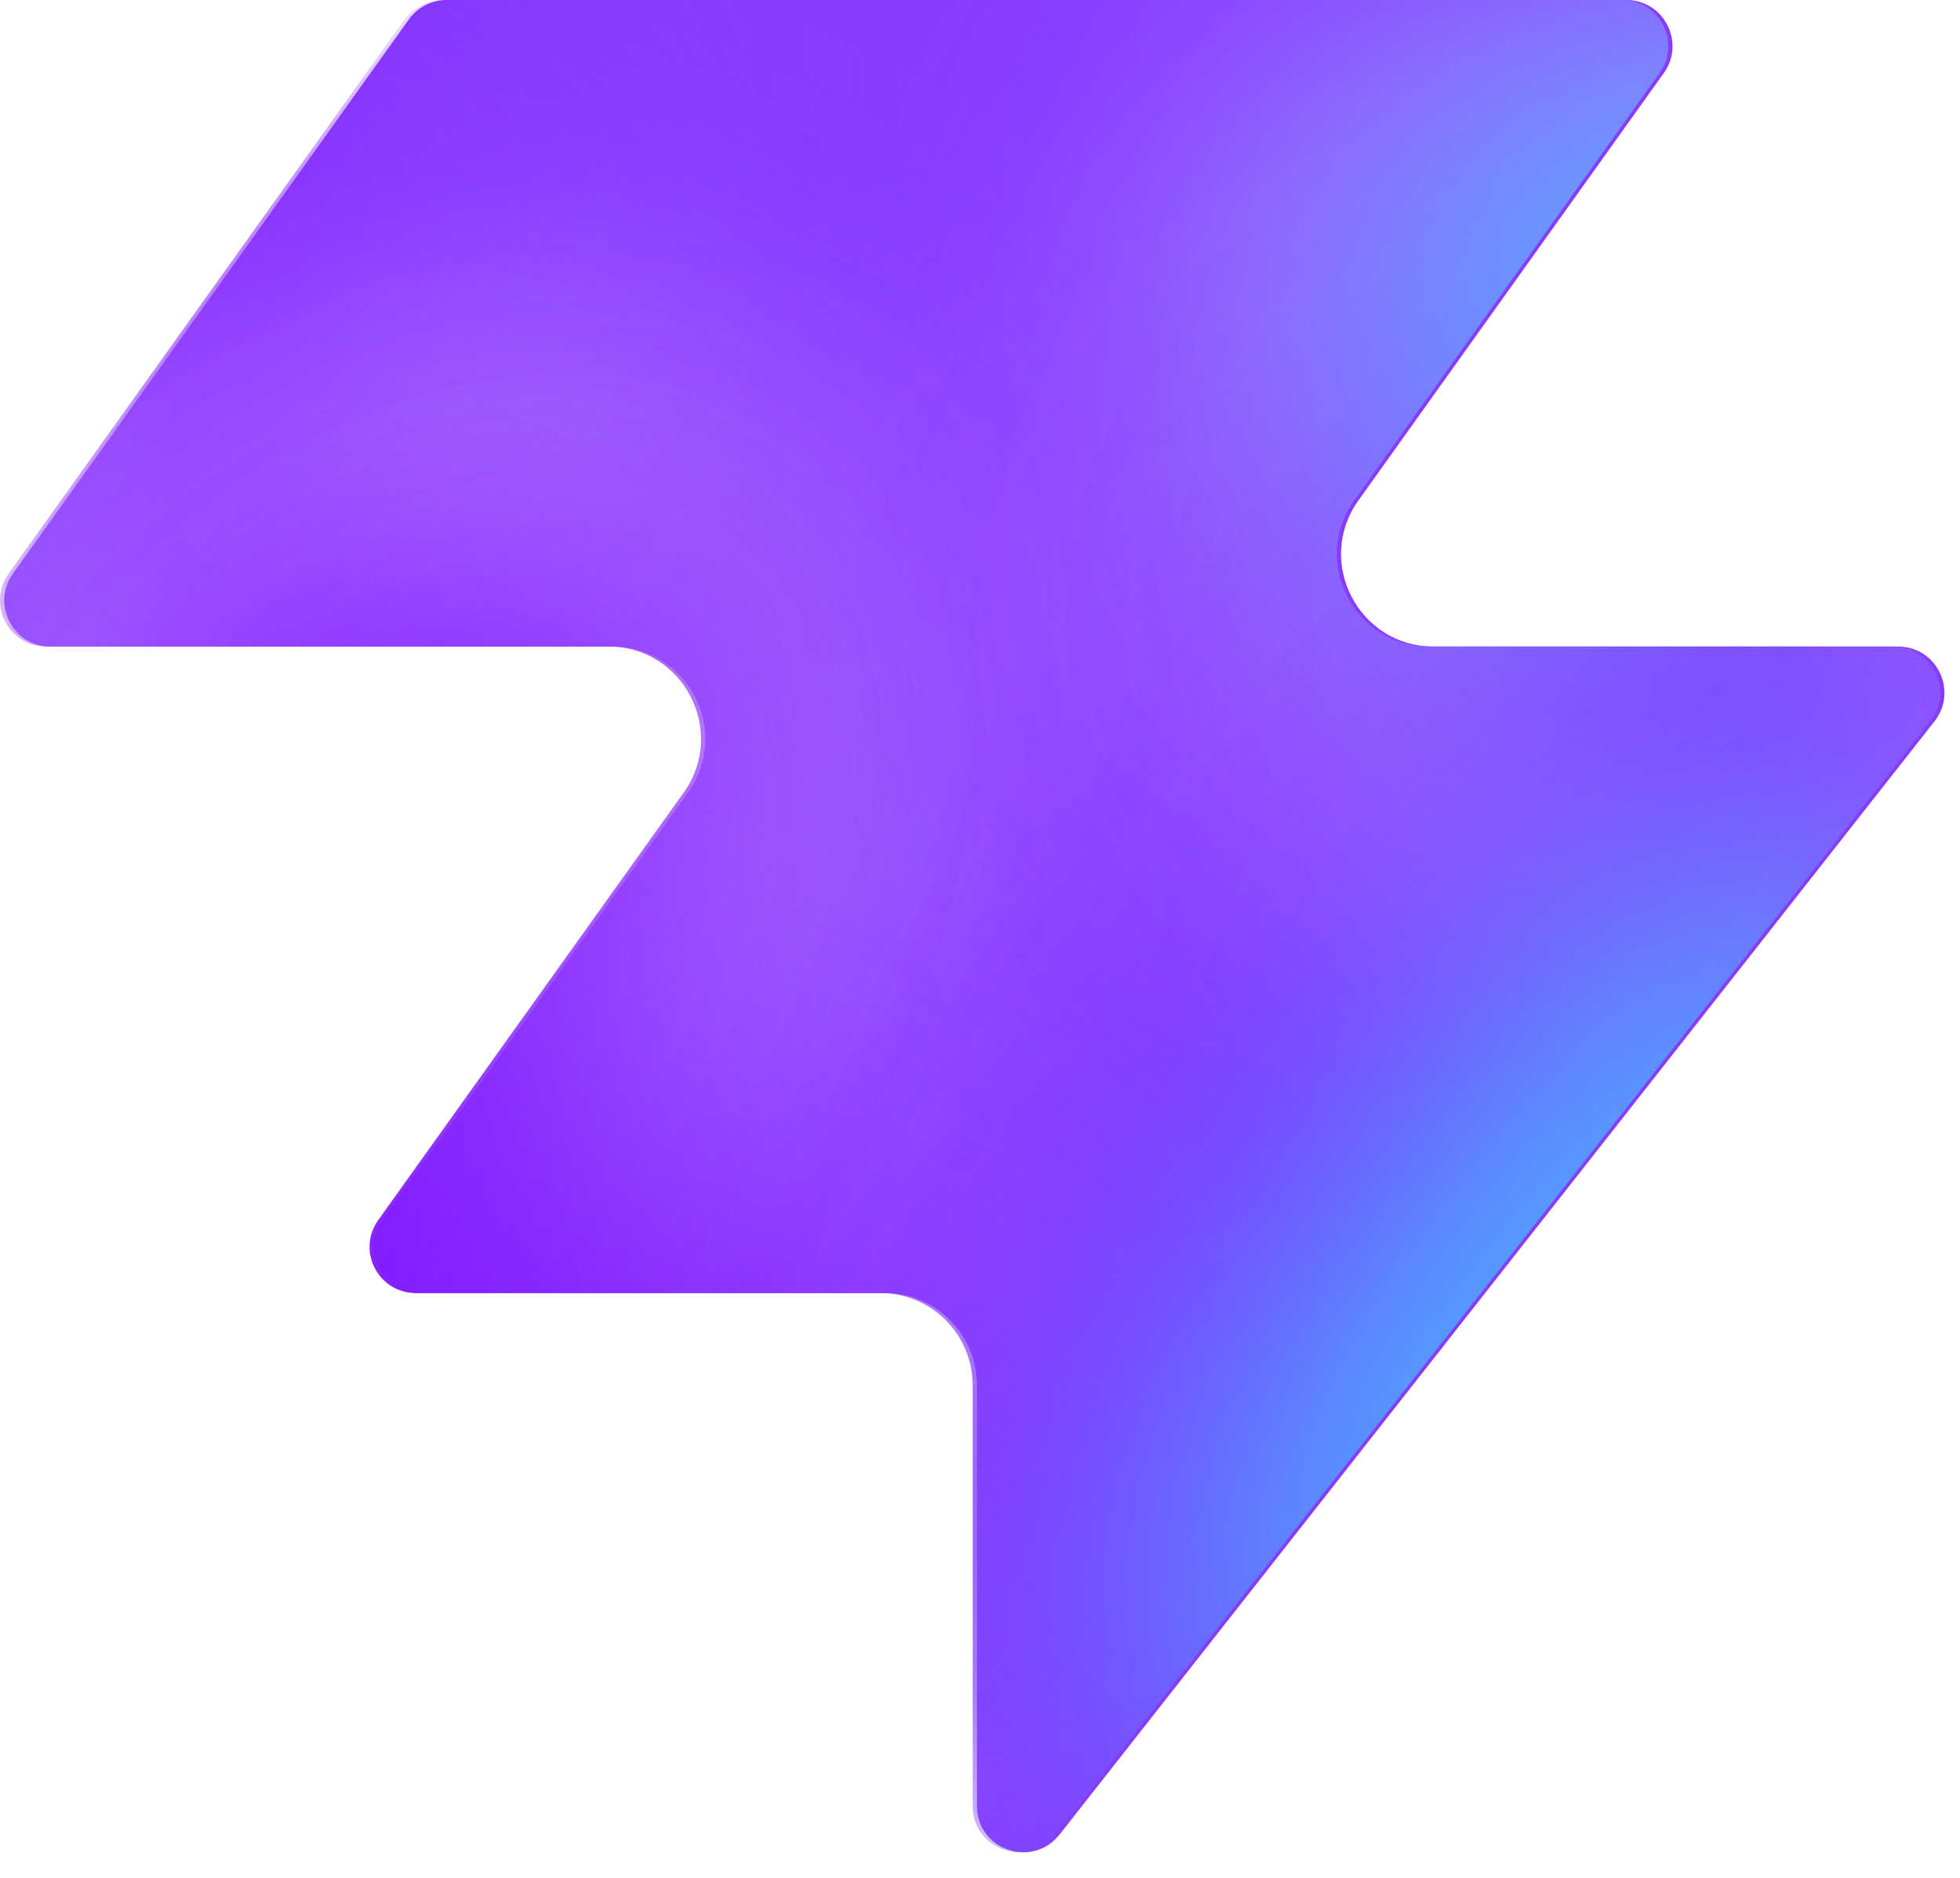
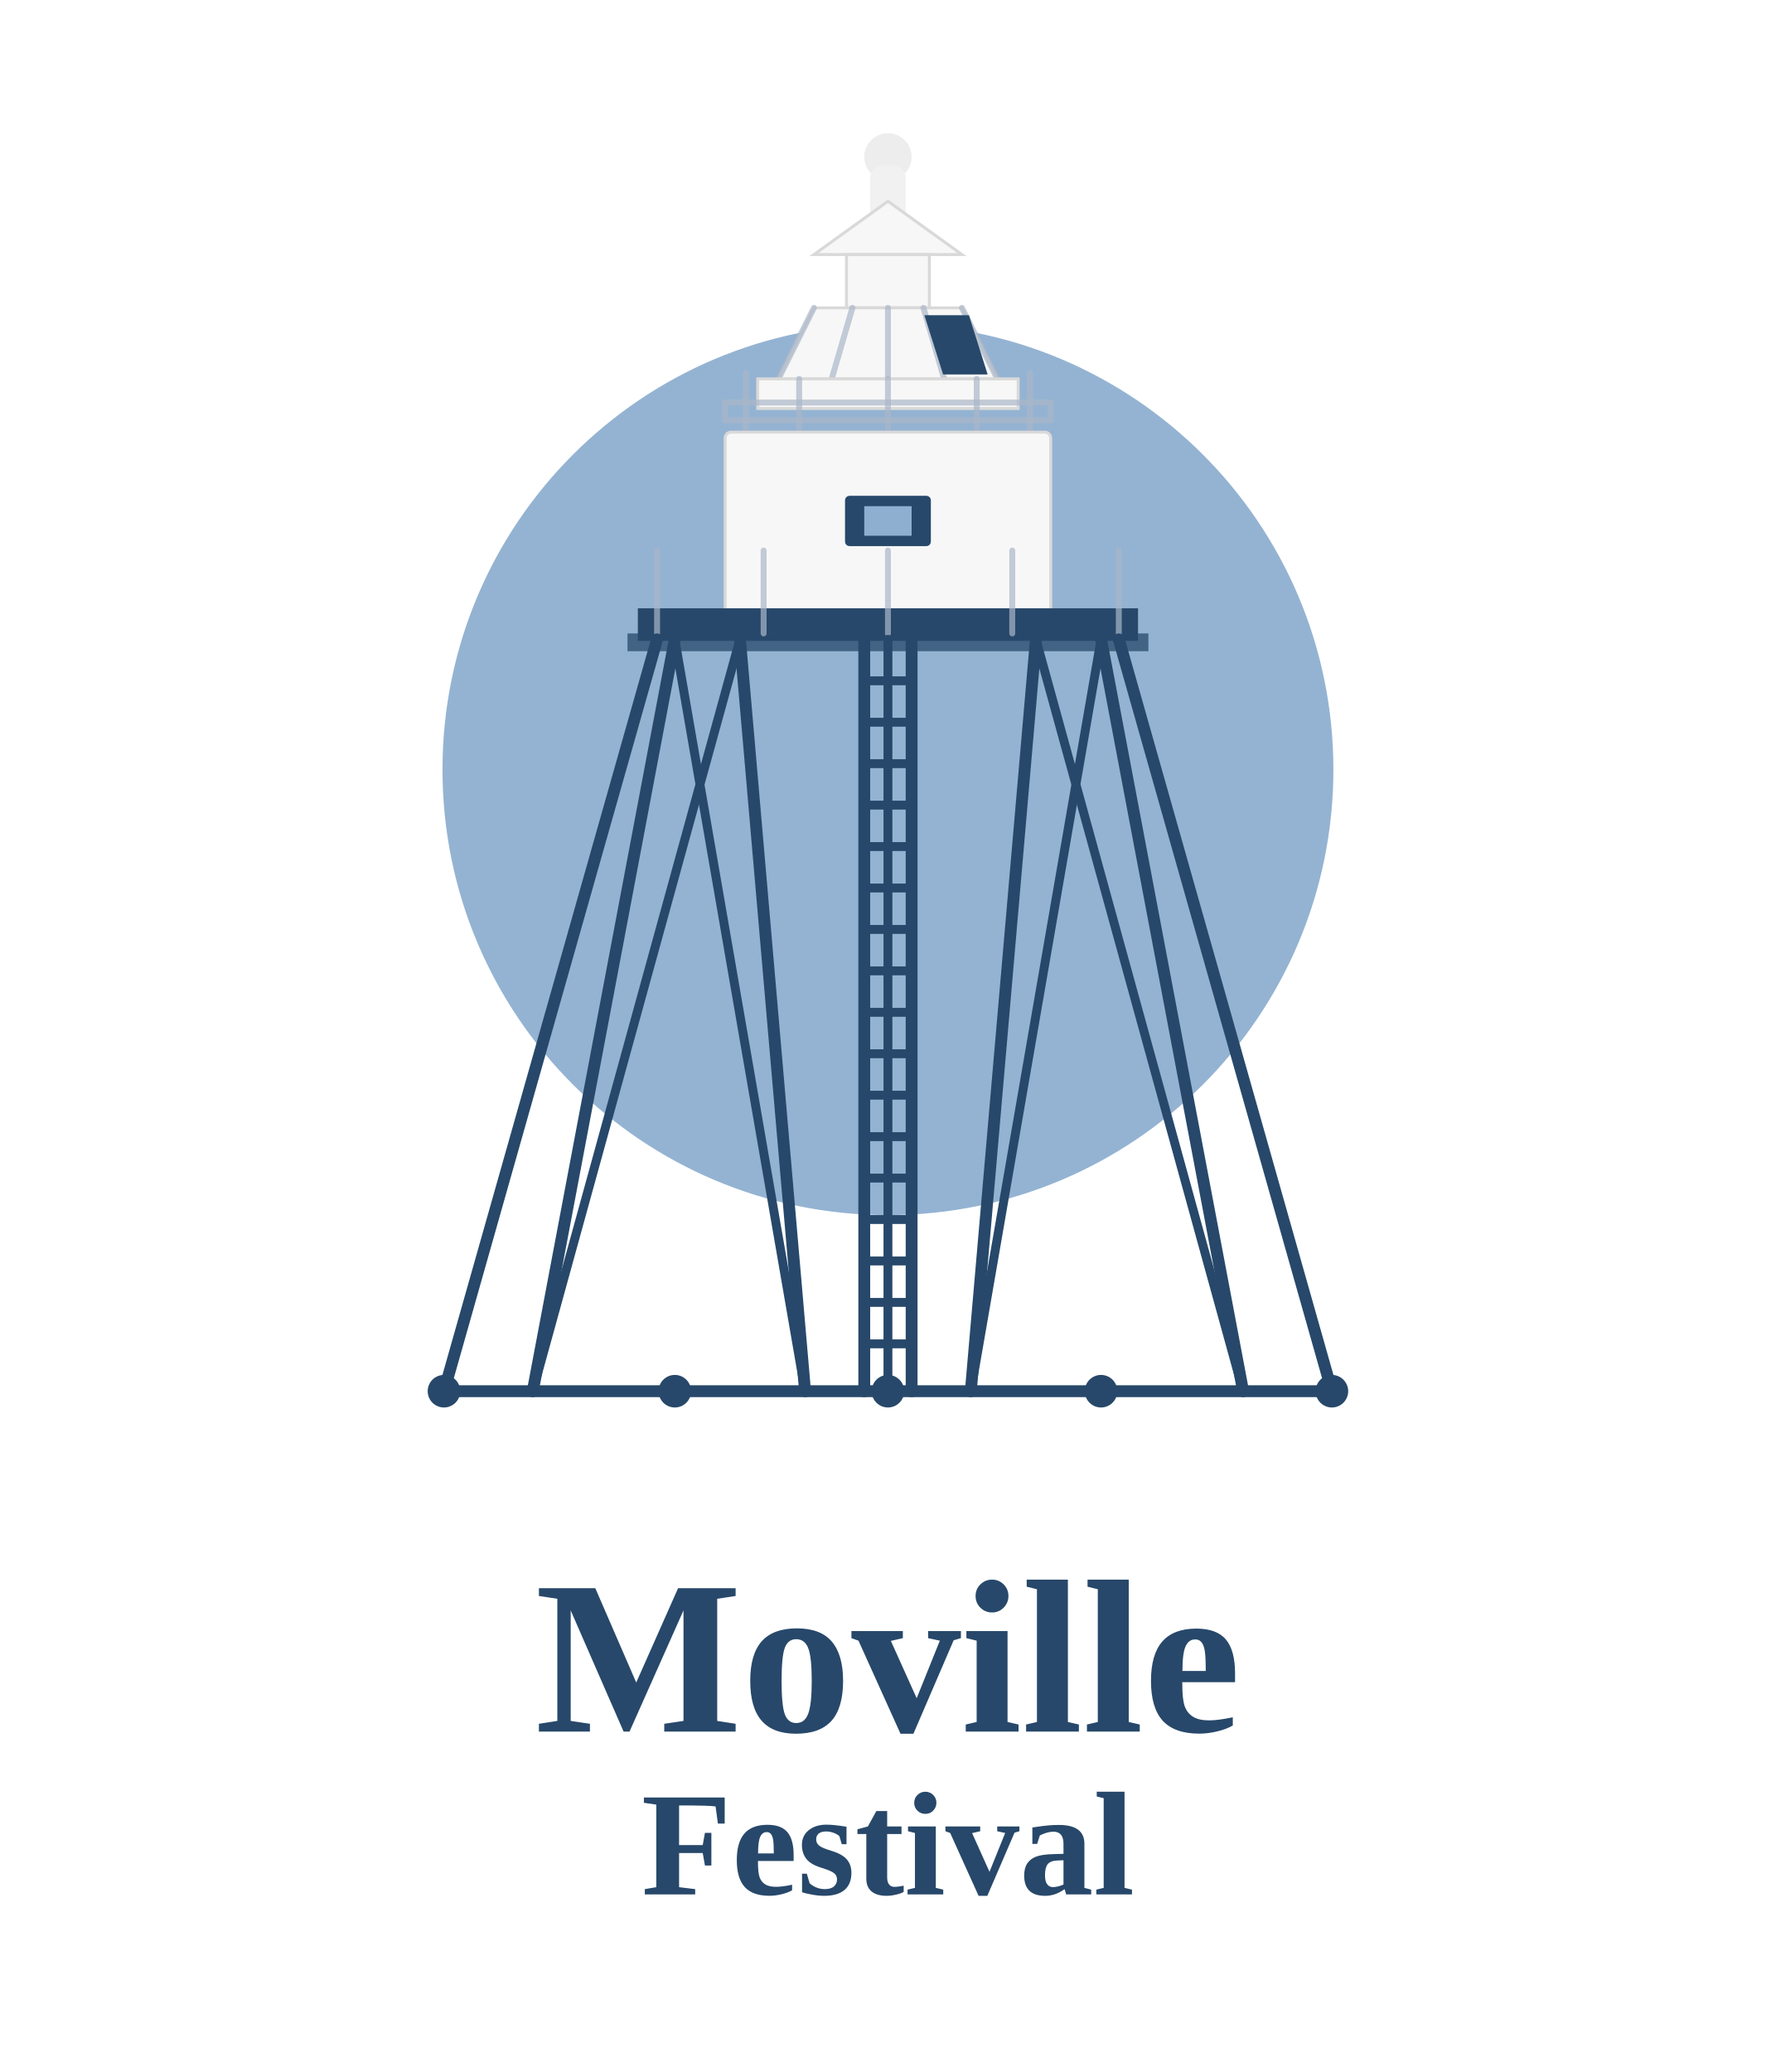
- <svg xmlns="http://www.w3.org/2000/svg" width="48" height="46" fill="none" viewBox="0 0 48 46">
-   <path fill="#863bff" d="M25.946 44.938c-.664.845-2.021.375-2.021-.698V33.937a2.26 2.26 0 0 0-2.262-2.262H10.287c-.92 0-1.456-1.04-.92-1.788l7.48-10.471c1.07-1.497 0-3.578-1.842-3.578H1.237c-.92 0-1.456-1.04-.92-1.788L10.013.474c.214-.297.556-.474.92-.474h28.894c.92 0 1.456 1.04.92 1.788l-7.48 10.471c-1.07 1.498 0 3.579 1.842 3.579h11.377c.943 0 1.473 1.088.89 1.83L25.947 44.94z" style="fill:#863bff;fill:color(display-p3 .525 .23 1);fill-opacity:1" />
-   <mask id="a" width="48" height="46" x="0" y="0" maskUnits="userSpaceOnUse" style="mask-type:alpha">
-     <path fill="#000" d="M25.842 44.938c-.664.844-2.021.375-2.021-.698V33.937a2.26 2.26 0 0 0-2.262-2.262H10.183c-.92 0-1.456-1.04-.92-1.788l7.48-10.471c1.07-1.498 0-3.579-1.842-3.579H1.133c-.92 0-1.456-1.04-.92-1.787L9.91.473c.214-.297.556-.474.92-.474h28.894c.92 0 1.456 1.04.92 1.788l-7.48 10.471c-1.07 1.498 0 3.578 1.842 3.578h11.377c.943 0 1.473 1.088.89 1.832L25.843 44.94z" style="fill:#000;fill-opacity:1" />
-   </mask>
-   <g mask="url(#a)">
-     <g filter="url(#b)">
-       <ellipse cx="5.508" cy="14.704" fill="#ede6ff" rx="5.508" ry="14.704" style="fill:#ede6ff;fill:color(display-p3 .927 .903 1);fill-opacity:1" transform="matrix(.00324 1 1 -.00324 -4.47 31.516)" />
-     </g>
-     <g filter="url(#c)">
-       <ellipse cx="10.399" cy="29.851" fill="#ede6ff" rx="10.399" ry="29.851" style="fill:#ede6ff;fill:color(display-p3 .927 .903 1);fill-opacity:1" transform="matrix(.00324 1 1 -.00324 -39.328 7.883)" />
-     </g>
-     <g filter="url(#d)">
-       <ellipse cx="5.508" cy="30.487" fill="#7e14ff" rx="5.508" ry="30.487" style="fill:#7e14ff;fill:color(display-p3 .492 .077 1);fill-opacity:1" transform="rotate(89.814 -25.913 -14.639)scale(1 -1)" />
-     </g>
-     <g filter="url(#e)">
-       <ellipse cx="5.508" cy="30.599" fill="#7e14ff" rx="5.508" ry="30.599" style="fill:#7e14ff;fill:color(display-p3 .492 .077 1);fill-opacity:1" transform="rotate(89.814 -32.644 -3.334)scale(1 -1)" />
-     </g>
-     <g filter="url(#f)">
-       <ellipse cx="5.508" cy="30.599" fill="#7e14ff" rx="5.508" ry="30.599" style="fill:#7e14ff;fill:color(display-p3 .492 .077 1);fill-opacity:1" transform="matrix(.00324 1 1 -.00324 -34.34 30.47)" />
-     </g>
-     <g filter="url(#g)">
-       <ellipse cx="14.072" cy="22.078" fill="#ede6ff" rx="14.072" ry="22.078" style="fill:#ede6ff;fill:color(display-p3 .927 .903 1);fill-opacity:1" transform="rotate(93.35 24.506 48.493)scale(-1 1)" />
-     </g>
-     <g filter="url(#h)">
-       <ellipse cx="3.47" cy="21.501" fill="#7e14ff" rx="3.47" ry="21.501" style="fill:#7e14ff;fill:color(display-p3 .492 .077 1);fill-opacity:1" transform="rotate(89.009 28.708 47.59)scale(-1 1)" />
-     </g>
-     <g filter="url(#i)">
-       <ellipse cx="3.47" cy="21.501" fill="#7e14ff" rx="3.47" ry="21.501" style="fill:#7e14ff;fill:color(display-p3 .492 .077 1);fill-opacity:1" transform="rotate(89.009 28.708 47.59)scale(-1 1)" />
-     </g>
-     <g filter="url(#j)">
-       <ellipse cx=".387" cy="8.972" fill="#7e14ff" rx="4.407" ry="29.108" style="fill:#7e14ff;fill:color(display-p3 .492 .077 1);fill-opacity:1" transform="rotate(39.51 .387 8.972)" />
-     </g>
-     <g filter="url(#k)">
-       <ellipse cx="47.523" cy="-6.092" fill="#7e14ff" rx="4.407" ry="29.108" style="fill:#7e14ff;fill:color(display-p3 .492 .077 1);fill-opacity:1" transform="rotate(37.892 47.523 -6.092)" />
-     </g>
-     <g filter="url(#l)">
-       <ellipse cx="41.412" cy="6.333" fill="#47bfff" rx="5.971" ry="9.665" style="fill:#47bfff;fill:color(display-p3 .28 .748 1);fill-opacity:1" transform="rotate(37.892 41.412 6.333)" />
-     </g>
-     <g filter="url(#m)">
-       <ellipse cx="-1.879" cy="38.332" fill="#7e14ff" rx="4.407" ry="29.108" style="fill:#7e14ff;fill:color(display-p3 .492 .077 1);fill-opacity:1" transform="rotate(37.892 -1.88 38.332)" />
-     </g>
-     <g filter="url(#n)">
-       <ellipse cx="-1.879" cy="38.332" fill="#7e14ff" rx="4.407" ry="29.108" style="fill:#7e14ff;fill:color(display-p3 .492 .077 1);fill-opacity:1" transform="rotate(37.892 -1.88 38.332)" />
-     </g>
-     <g filter="url(#o)">
-       <ellipse cx="35.651" cy="29.907" fill="#7e14ff" rx="4.407" ry="29.108" style="fill:#7e14ff;fill:color(display-p3 .492 .077 1);fill-opacity:1" transform="rotate(37.892 35.651 29.907)" />
-     </g>
-     <g filter="url(#p)">
-       <ellipse cx="38.418" cy="32.4" fill="#47bfff" rx="5.971" ry="15.297" style="fill:#47bfff;fill:color(display-p3 .28 .748 1);fill-opacity:1" transform="rotate(37.892 38.418 32.4)" />
-     </g>
+ <svg xmlns="http://www.w3.org/2000/svg" viewBox="0 0 600 700" role="img" aria-labelledby="title desc">
+   <defs>
+     <style>
+       .navy { fill: #27486A; stroke: #27486A; }
+       .light { fill: #8FAFD0; stroke: #8FAFD0; }
+       .white { fill: #F7F7F7; stroke: #D9D9D9; }
+       .line { fill: none; stroke: #27486A; stroke-width: 4; stroke-linecap: round; stroke-linejoin: round; }
+       .line2 { fill: none; stroke: #27486A; stroke-width: 3; stroke-linecap: round; stroke-linejoin: round; }
+       .outline { fill: none; stroke: #A9B7C8; stroke-width: 2; stroke-linecap: round; stroke-linejoin: round; opacity: .7; }
+       text { fill: #27486A; }
+     </style>
+   </defs>
+   <circle cx="300" cy="260" r="150" class="light" opacity="0.95" />
+   <circle cx="300" cy="53" r="8" fill="#EDEDED" />
+   <rect x="294" y="56" width="12" height="20" rx="4" fill="#F1F1F1" />
+   <path d="M275 86 L300 68 L325 86 Z" class="white" />
+   <rect x="286" y="86" width="28" height="18" class="white" />
+   <polygon points="275,104 325,104 337,128 263,128" class="white" />
+   <line x1="275" y1="104" x2="263" y2="128" class="outline" />
+   <line x1="325" y1="104" x2="337" y2="128" class="outline" />
+   <line x1="288" y1="104" x2="281" y2="128" class="outline" />
+   <line x1="300" y1="104" x2="300" y2="128" class="outline" />
+   <line x1="312" y1="104" x2="319" y2="128" class="outline" />
+   <polygon points="313,107 327,107 333,126 319,126" class="navy" />
+   <rect x="256" y="128" width="88" height="10" class="white" />
+   <rect x="245" y="136" width="110" height="6" class="outline" />
+   <line x1="252" y1="126" x2="252" y2="146" class="outline" />
+   <line x1="348" y1="126" x2="348" y2="146" class="outline" />
+   <line x1="270" y1="128" x2="270" y2="146" class="outline" />
+   <line x1="300" y1="128" x2="300" y2="146" class="outline" />
+   <line x1="330" y1="128" x2="330" y2="146" class="outline" />
+   <rect x="245" y="146" width="110" height="64" rx="2" class="white" />
+   <rect x="286" y="168" width="28" height="16" rx="1" class="navy" />
+   <rect x="292" y="171" width="16" height="10" fill="#8FAFD0" />
+   <rect x="216" y="206" width="168" height="10" class="navy" />
+   <rect x="212" y="214" width="176" height="6" fill="#27486A" opacity="0.75" />
+   <line x1="222" y1="186" x2="222" y2="214" class="outline" />
+   <line x1="378" y1="186" x2="378" y2="214" class="outline" />
+   <line x1="258" y1="186" x2="258" y2="214" class="outline" />
+   <line x1="300" y1="186" x2="300" y2="214" class="outline" />
+   <line x1="342" y1="186" x2="342" y2="214" class="outline" />
+   <line x1="292" y1="216" x2="292" y2="470" class="line" />
+   <line x1="308" y1="216" x2="308" y2="470" class="line" />
+   <line x1="300" y1="216" x2="300" y2="470" class="line2" />
+   <g class="line2">
+     <line x1="292" y1="230" x2="308" y2="230" />
+     <line x1="292" y1="244" x2="308" y2="244" />
+     <line x1="292" y1="258" x2="308" y2="258" />
+     <line x1="292" y1="272" x2="308" y2="272" />
+     <line x1="292" y1="286" x2="308" y2="286" />
+     <line x1="292" y1="300" x2="308" y2="300" />
+     <line x1="292" y1="314" x2="308" y2="314" />
+     <line x1="292" y1="328" x2="308" y2="328" />
+     <line x1="292" y1="342" x2="308" y2="342" />
+     <line x1="292" y1="356" x2="308" y2="356" />
+     <line x1="292" y1="370" x2="308" y2="370" />
+     <line x1="292" y1="384" x2="308" y2="384" />
+     <line x1="292" y1="398" x2="308" y2="398" />
+     <line x1="292" y1="412" x2="308" y2="412" />
+     <line x1="292" y1="426" x2="308" y2="426" />
+     <line x1="292" y1="440" x2="308" y2="440" />
+     <line x1="292" y1="454" x2="308" y2="454" />
  </g>
-   <defs>
-     <filter id="b" width="60.045" height="41.654" x="-19.77" y="16.149" color-interpolation-filters="sRGB" filterUnits="userSpaceOnUse">
-       <feFlood flood-opacity="0" result="BackgroundImageFix" />
-       <feBlend in="SourceGraphic" in2="BackgroundImageFix" result="shape" />
-       <feGaussianBlur result="effect1_foregroundBlur_2002_17158" stdDeviation="7.659" />
-     </filter>
-     <filter id="c" width="90.34" height="51.437" x="-54.613" y="-7.533" color-interpolation-filters="sRGB" filterUnits="userSpaceOnUse">
-       <feFlood flood-opacity="0" result="BackgroundImageFix" />
-       <feBlend in="SourceGraphic" in2="BackgroundImageFix" result="shape" />
-       <feGaussianBlur result="effect1_foregroundBlur_2002_17158" stdDeviation="7.659" />
-     </filter>
-     <filter id="d" width="79.355" height="29.4" x="-49.64" y="2.03" color-interpolation-filters="sRGB" filterUnits="userSpaceOnUse">
-       <feFlood flood-opacity="0" result="BackgroundImageFix" />
-       <feBlend in="SourceGraphic" in2="BackgroundImageFix" result="shape" />
-       <feGaussianBlur result="effect1_foregroundBlur_2002_17158" stdDeviation="4.596" />
-     </filter>
-     <filter id="e" width="79.579" height="29.4" x="-45.045" y="20.029" color-interpolation-filters="sRGB" filterUnits="userSpaceOnUse">
-       <feFlood flood-opacity="0" result="BackgroundImageFix" />
-       <feBlend in="SourceGraphic" in2="BackgroundImageFix" result="shape" />
-       <feGaussianBlur result="effect1_foregroundBlur_2002_17158" stdDeviation="4.596" />
-     </filter>
-     <filter id="f" width="79.579" height="29.4" x="-43.513" y="21.178" color-interpolation-filters="sRGB" filterUnits="userSpaceOnUse">
-       <feFlood flood-opacity="0" result="BackgroundImageFix" />
-       <feBlend in="SourceGraphic" in2="BackgroundImageFix" result="shape" />
-       <feGaussianBlur result="effect1_foregroundBlur_2002_17158" stdDeviation="4.596" />
-     </filter>
-     <filter id="g" width="74.749" height="58.852" x="15.756" y="-17.901" color-interpolation-filters="sRGB" filterUnits="userSpaceOnUse">
-       <feFlood flood-opacity="0" result="BackgroundImageFix" />
-       <feBlend in="SourceGraphic" in2="BackgroundImageFix" result="shape" />
-       <feGaussianBlur result="effect1_foregroundBlur_2002_17158" stdDeviation="7.659" />
-     </filter>
-     <filter id="h" width="61.377" height="25.362" x="23.548" y="2.284" color-interpolation-filters="sRGB" filterUnits="userSpaceOnUse">
-       <feFlood flood-opacity="0" result="BackgroundImageFix" />
-       <feBlend in="SourceGraphic" in2="BackgroundImageFix" result="shape" />
-       <feGaussianBlur result="effect1_foregroundBlur_2002_17158" stdDeviation="4.596" />
-     </filter>
-     <filter id="i" width="61.377" height="25.362" x="23.548" y="2.284" color-interpolation-filters="sRGB" filterUnits="userSpaceOnUse">
-       <feFlood flood-opacity="0" result="BackgroundImageFix" />
-       <feBlend in="SourceGraphic" in2="BackgroundImageFix" result="shape" />
-       <feGaussianBlur result="effect1_foregroundBlur_2002_17158" stdDeviation="4.596" />
-     </filter>
-     <filter id="j" width="56.045" height="63.649" x="-27.636" y="-22.853" color-interpolation-filters="sRGB" filterUnits="userSpaceOnUse">
-       <feFlood flood-opacity="0" result="BackgroundImageFix" />
-       <feBlend in="SourceGraphic" in2="BackgroundImageFix" result="shape" />
-       <feGaussianBlur result="effect1_foregroundBlur_2002_17158" stdDeviation="4.596" />
-     </filter>
-     <filter id="k" width="54.814" height="64.646" x="20.116" y="-38.415" color-interpolation-filters="sRGB" filterUnits="userSpaceOnUse">
-       <feFlood flood-opacity="0" result="BackgroundImageFix" />
-       <feBlend in="SourceGraphic" in2="BackgroundImageFix" result="shape" />
-       <feGaussianBlur result="effect1_foregroundBlur_2002_17158" stdDeviation="4.596" />
-     </filter>
-     <filter id="l" width="33.541" height="35.313" x="24.641" y="-11.323" color-interpolation-filters="sRGB" filterUnits="userSpaceOnUse">
-       <feFlood flood-opacity="0" result="BackgroundImageFix" />
-       <feBlend in="SourceGraphic" in2="BackgroundImageFix" result="shape" />
-       <feGaussianBlur result="effect1_foregroundBlur_2002_17158" stdDeviation="4.596" />
-     </filter>
-     <filter id="m" width="54.814" height="64.646" x="-29.286" y="6.009" color-interpolation-filters="sRGB" filterUnits="userSpaceOnUse">
-       <feFlood flood-opacity="0" result="BackgroundImageFix" />
-       <feBlend in="SourceGraphic" in2="BackgroundImageFix" result="shape" />
-       <feGaussianBlur result="effect1_foregroundBlur_2002_17158" stdDeviation="4.596" />
-     </filter>
-     <filter id="n" width="54.814" height="64.646" x="-29.286" y="6.009" color-interpolation-filters="sRGB" filterUnits="userSpaceOnUse">
-       <feFlood flood-opacity="0" result="BackgroundImageFix" />
-       <feBlend in="SourceGraphic" in2="BackgroundImageFix" result="shape" />
-       <feGaussianBlur result="effect1_foregroundBlur_2002_17158" stdDeviation="4.596" />
-     </filter>
-     <filter id="o" width="54.814" height="64.646" x="8.244" y="-2.416" color-interpolation-filters="sRGB" filterUnits="userSpaceOnUse">
-       <feFlood flood-opacity="0" result="BackgroundImageFix" />
-       <feBlend in="SourceGraphic" in2="BackgroundImageFix" result="shape" />
-       <feGaussianBlur result="effect1_foregroundBlur_2002_17158" stdDeviation="4.596" />
-     </filter>
-     <filter id="p" width="39.409" height="43.623" x="18.713" y="10.588" color-interpolation-filters="sRGB" filterUnits="userSpaceOnUse">
-       <feFlood flood-opacity="0" result="BackgroundImageFix" />
-       <feBlend in="SourceGraphic" in2="BackgroundImageFix" result="shape" />
-       <feGaussianBlur result="effect1_foregroundBlur_2002_17158" stdDeviation="4.596" />
-     </filter>
-   </defs>
+   <line x1="250" y1="216" x2="272" y2="470" class="line" />
+   <line x1="350" y1="216" x2="328" y2="470" class="line" />
+   <line x1="228" y1="216" x2="180" y2="470" class="line" />
+   <line x1="372" y1="216" x2="420" y2="470" class="line" />
+   <line x1="222" y1="216" x2="150" y2="470" class="line" />
+   <line x1="378" y1="216" x2="450" y2="470" class="line" />
+   <line x1="228" y1="216" x2="272" y2="470" class="line2" />
+   <line x1="250" y1="216" x2="180" y2="470" class="line2" />
+   <line x1="350" y1="216" x2="420" y2="470" class="line2" />
+   <line x1="372" y1="216" x2="328" y2="470" class="line2" />
+   <line x1="150" y1="470" x2="450" y2="470" class="line" />
+   <circle cx="150" cy="470" r="5" class="navy" />
+   <circle cx="228" cy="470" r="5" class="navy" />
+   <circle cx="300" cy="470" r="5" class="navy" />
+   <circle cx="372" cy="470" r="5" class="navy" />
+   <circle cx="450" cy="470" r="5" class="navy" />
+   <text x="300" y="585" text-anchor="middle" font-size="74" font-weight="700" font-family="Georgia, 'Times New Roman', serif">Moville</text>
+   <text x="300" y="640" text-anchor="middle" font-size="50" font-weight="600" font-family="Georgia, 'Times New Roman', serif">Festival</text>
</svg>
